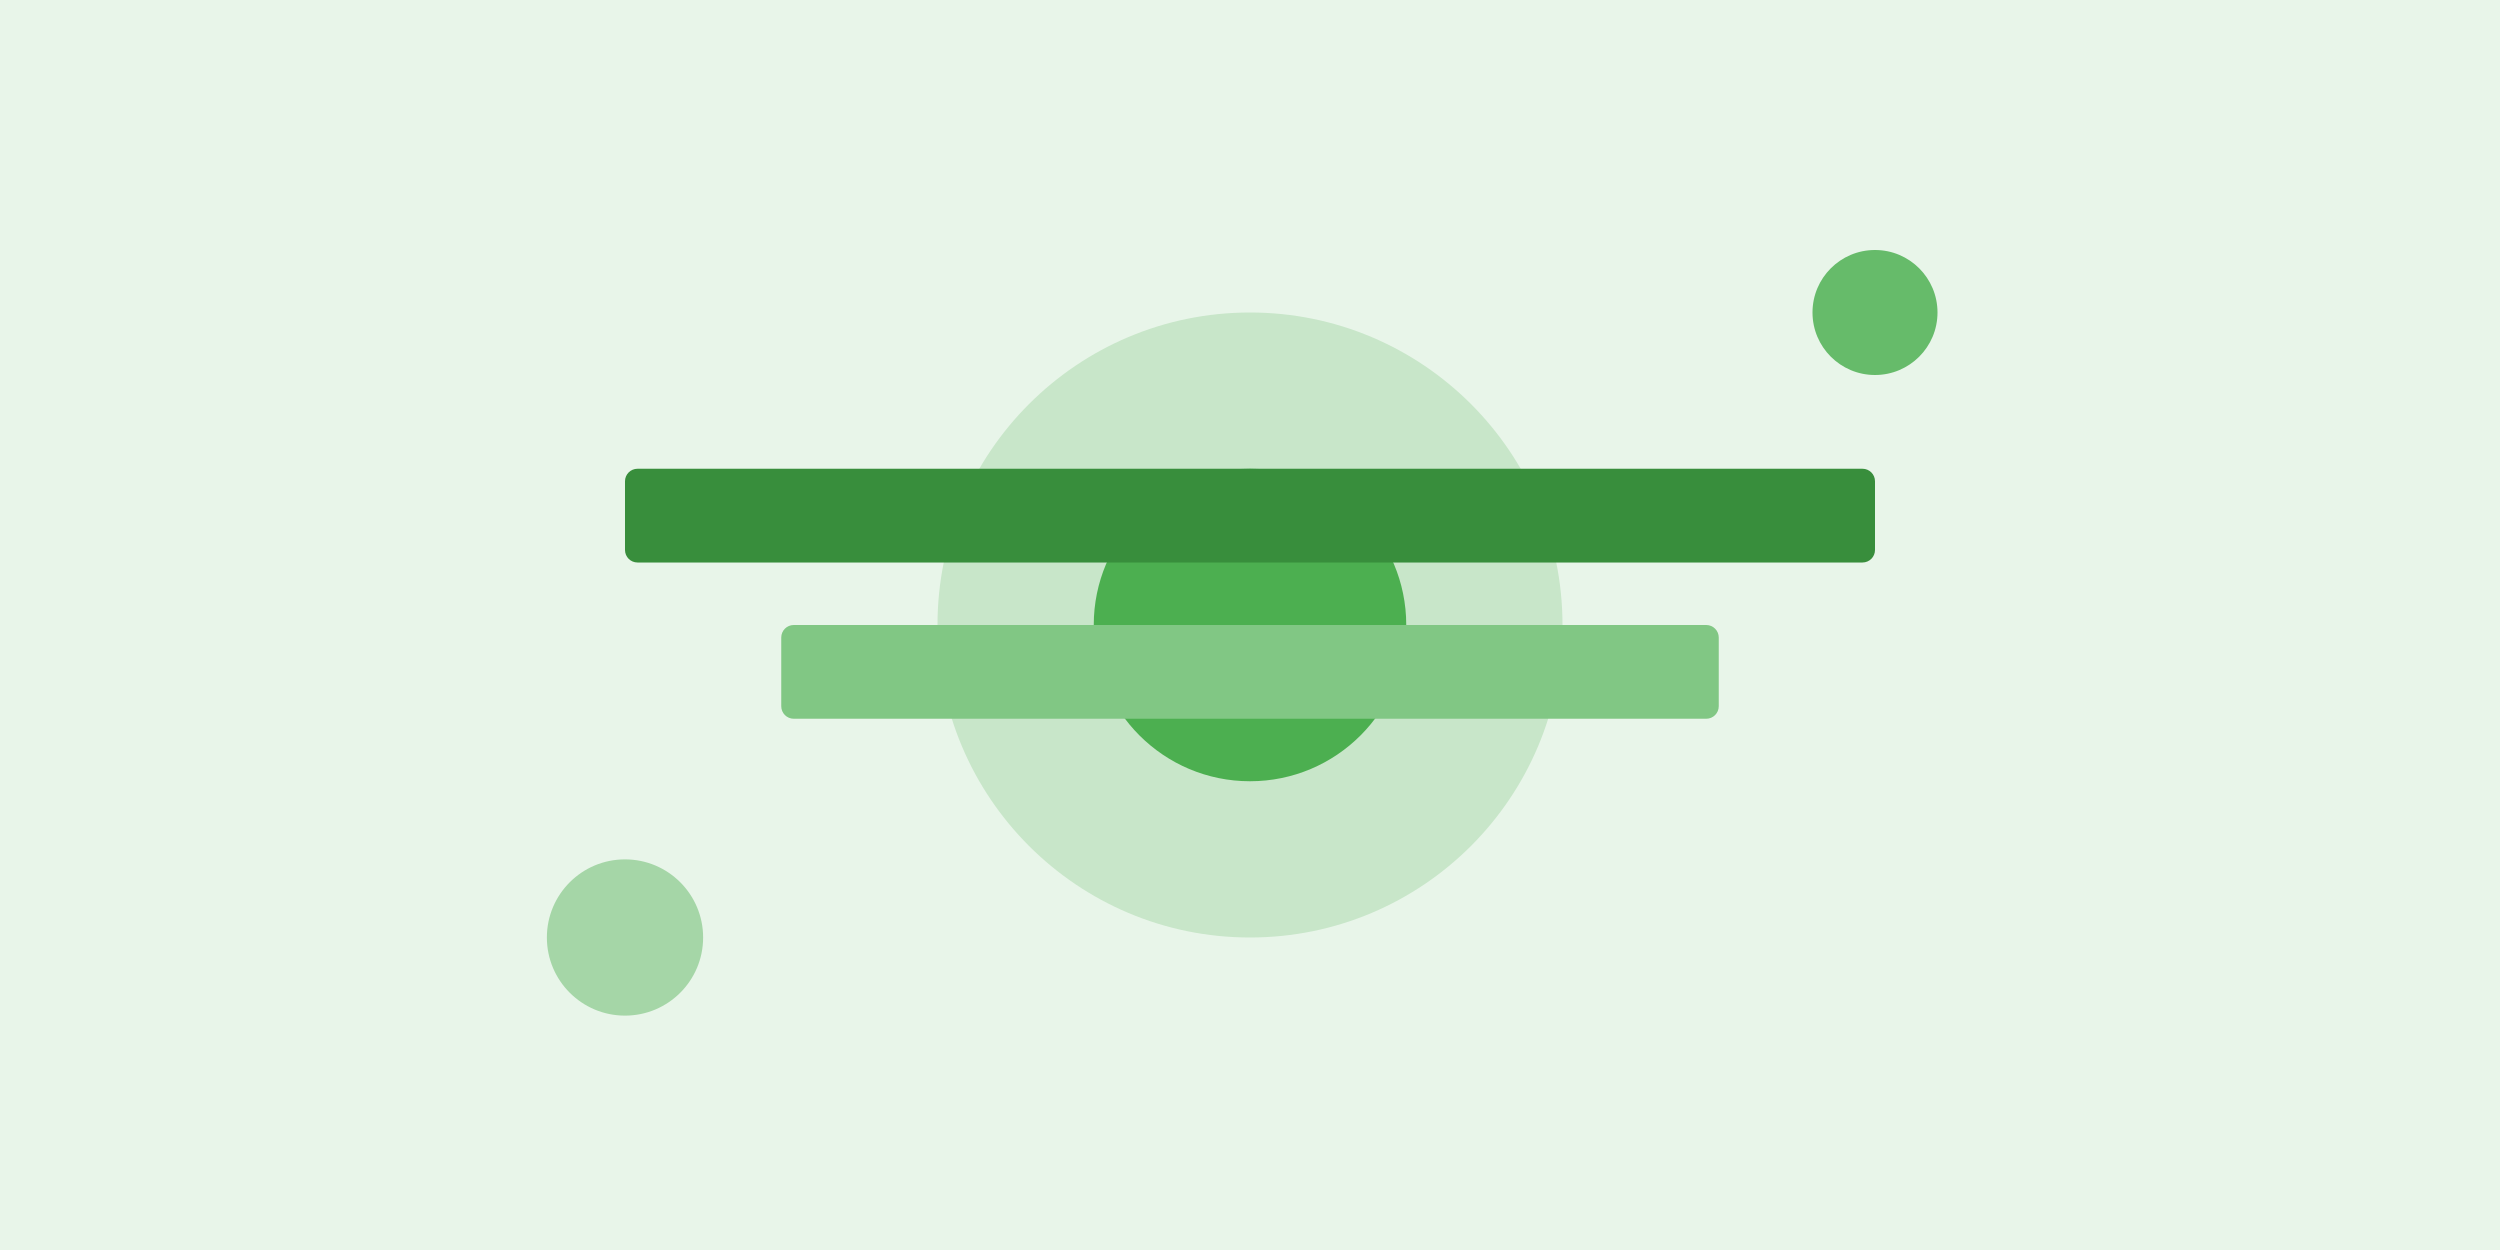
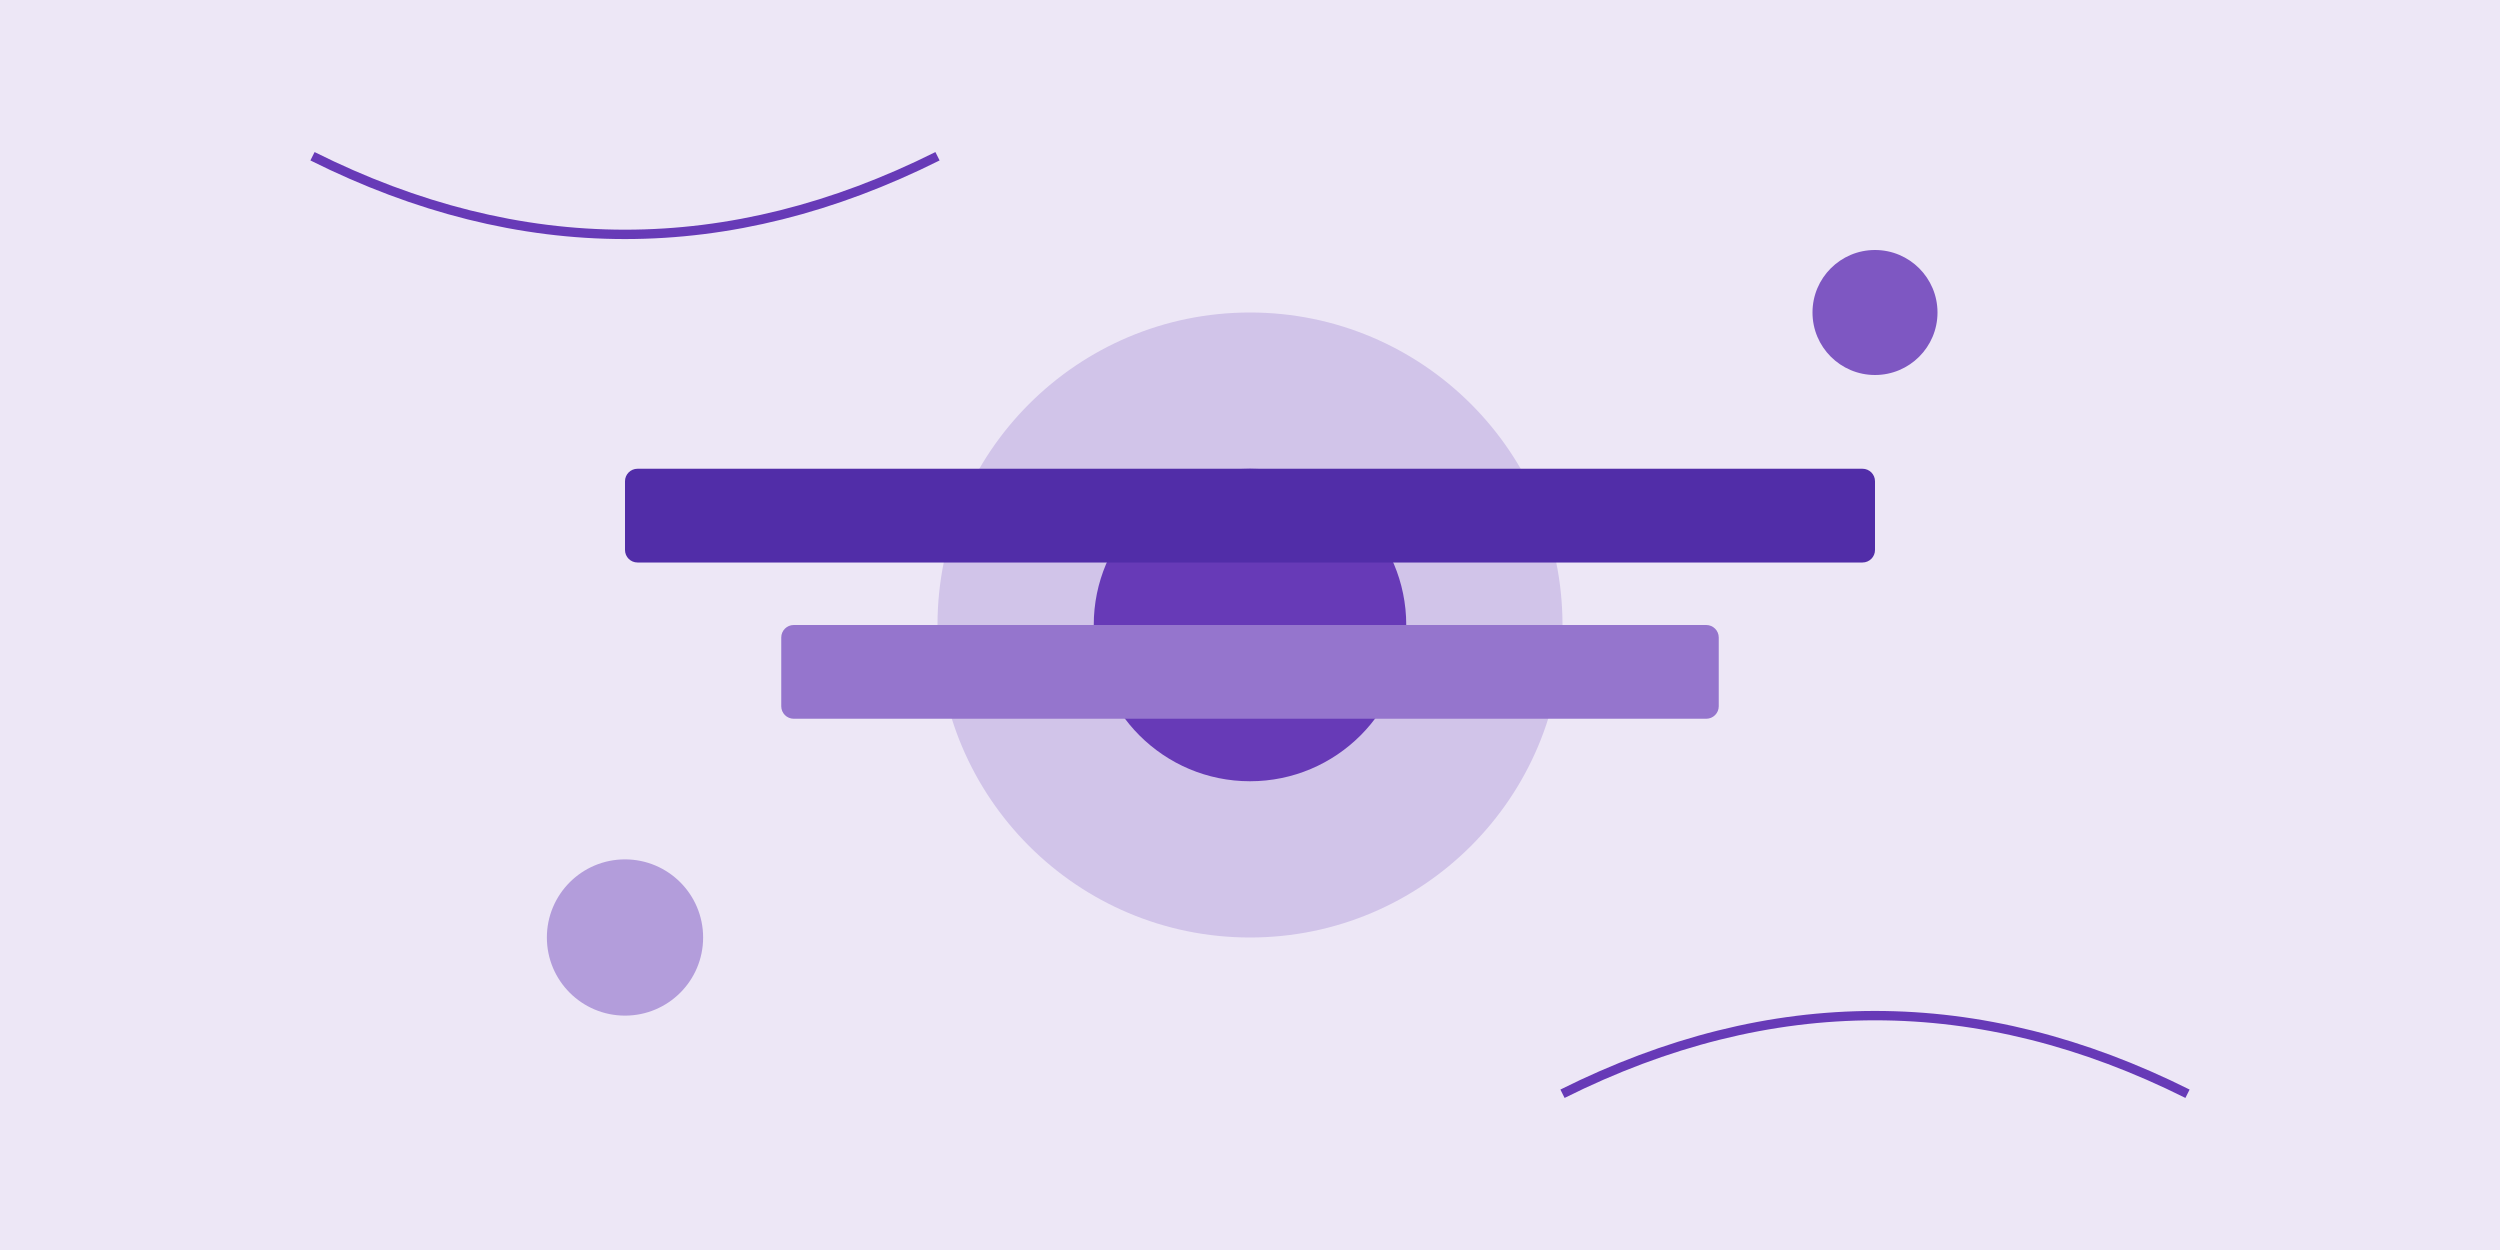
<svg xmlns="http://www.w3.org/2000/svg" width="800" height="400" viewBox="0 0 800 400" fill="none">
-   <rect width="800" height="400" fill="#E8F5E9" />
-   <circle cx="400" cy="200" r="100" fill="#C8E6C9" />
-   <circle cx="400" cy="200" r="50" fill="#4CAF50" />
-   <rect x="200" y="150" width="400" height="30" rx="4" fill="#388E3C" />
-   <rect x="250" y="200" width="300" height="30" rx="4" fill="#81C784" />
-   <circle cx="600" cy="100" r="20" fill="#66BB6A" />
-   <circle cx="200" cy="300" r="25" fill="#A5D6A7" />
+   <rect width="800" height="400" fill="#EDE7F6" />
+   <circle cx="400" cy="200" r="100" fill="#D1C4E9" />
+   <circle cx="400" cy="200" r="50" fill="#673AB7" />
+   <rect x="200" y="150" width="400" height="30" rx="4" fill="#512DA8" />
+   <rect x="250" y="200" width="300" height="30" rx="4" fill="#9575CD" />
+   <circle cx="600" cy="100" r="20" fill="#7E57C2" />
+   <circle cx="200" cy="300" r="25" fill="#B39DDB" />
+   <path d="M 100 50 Q 200 100 300 50" stroke="#673AB7" stroke-width="3" fill="none" />
+   <path d="M 500 350 Q 600 300 700 350" stroke="#673AB7" stroke-width="3" fill="none" />
</svg>
